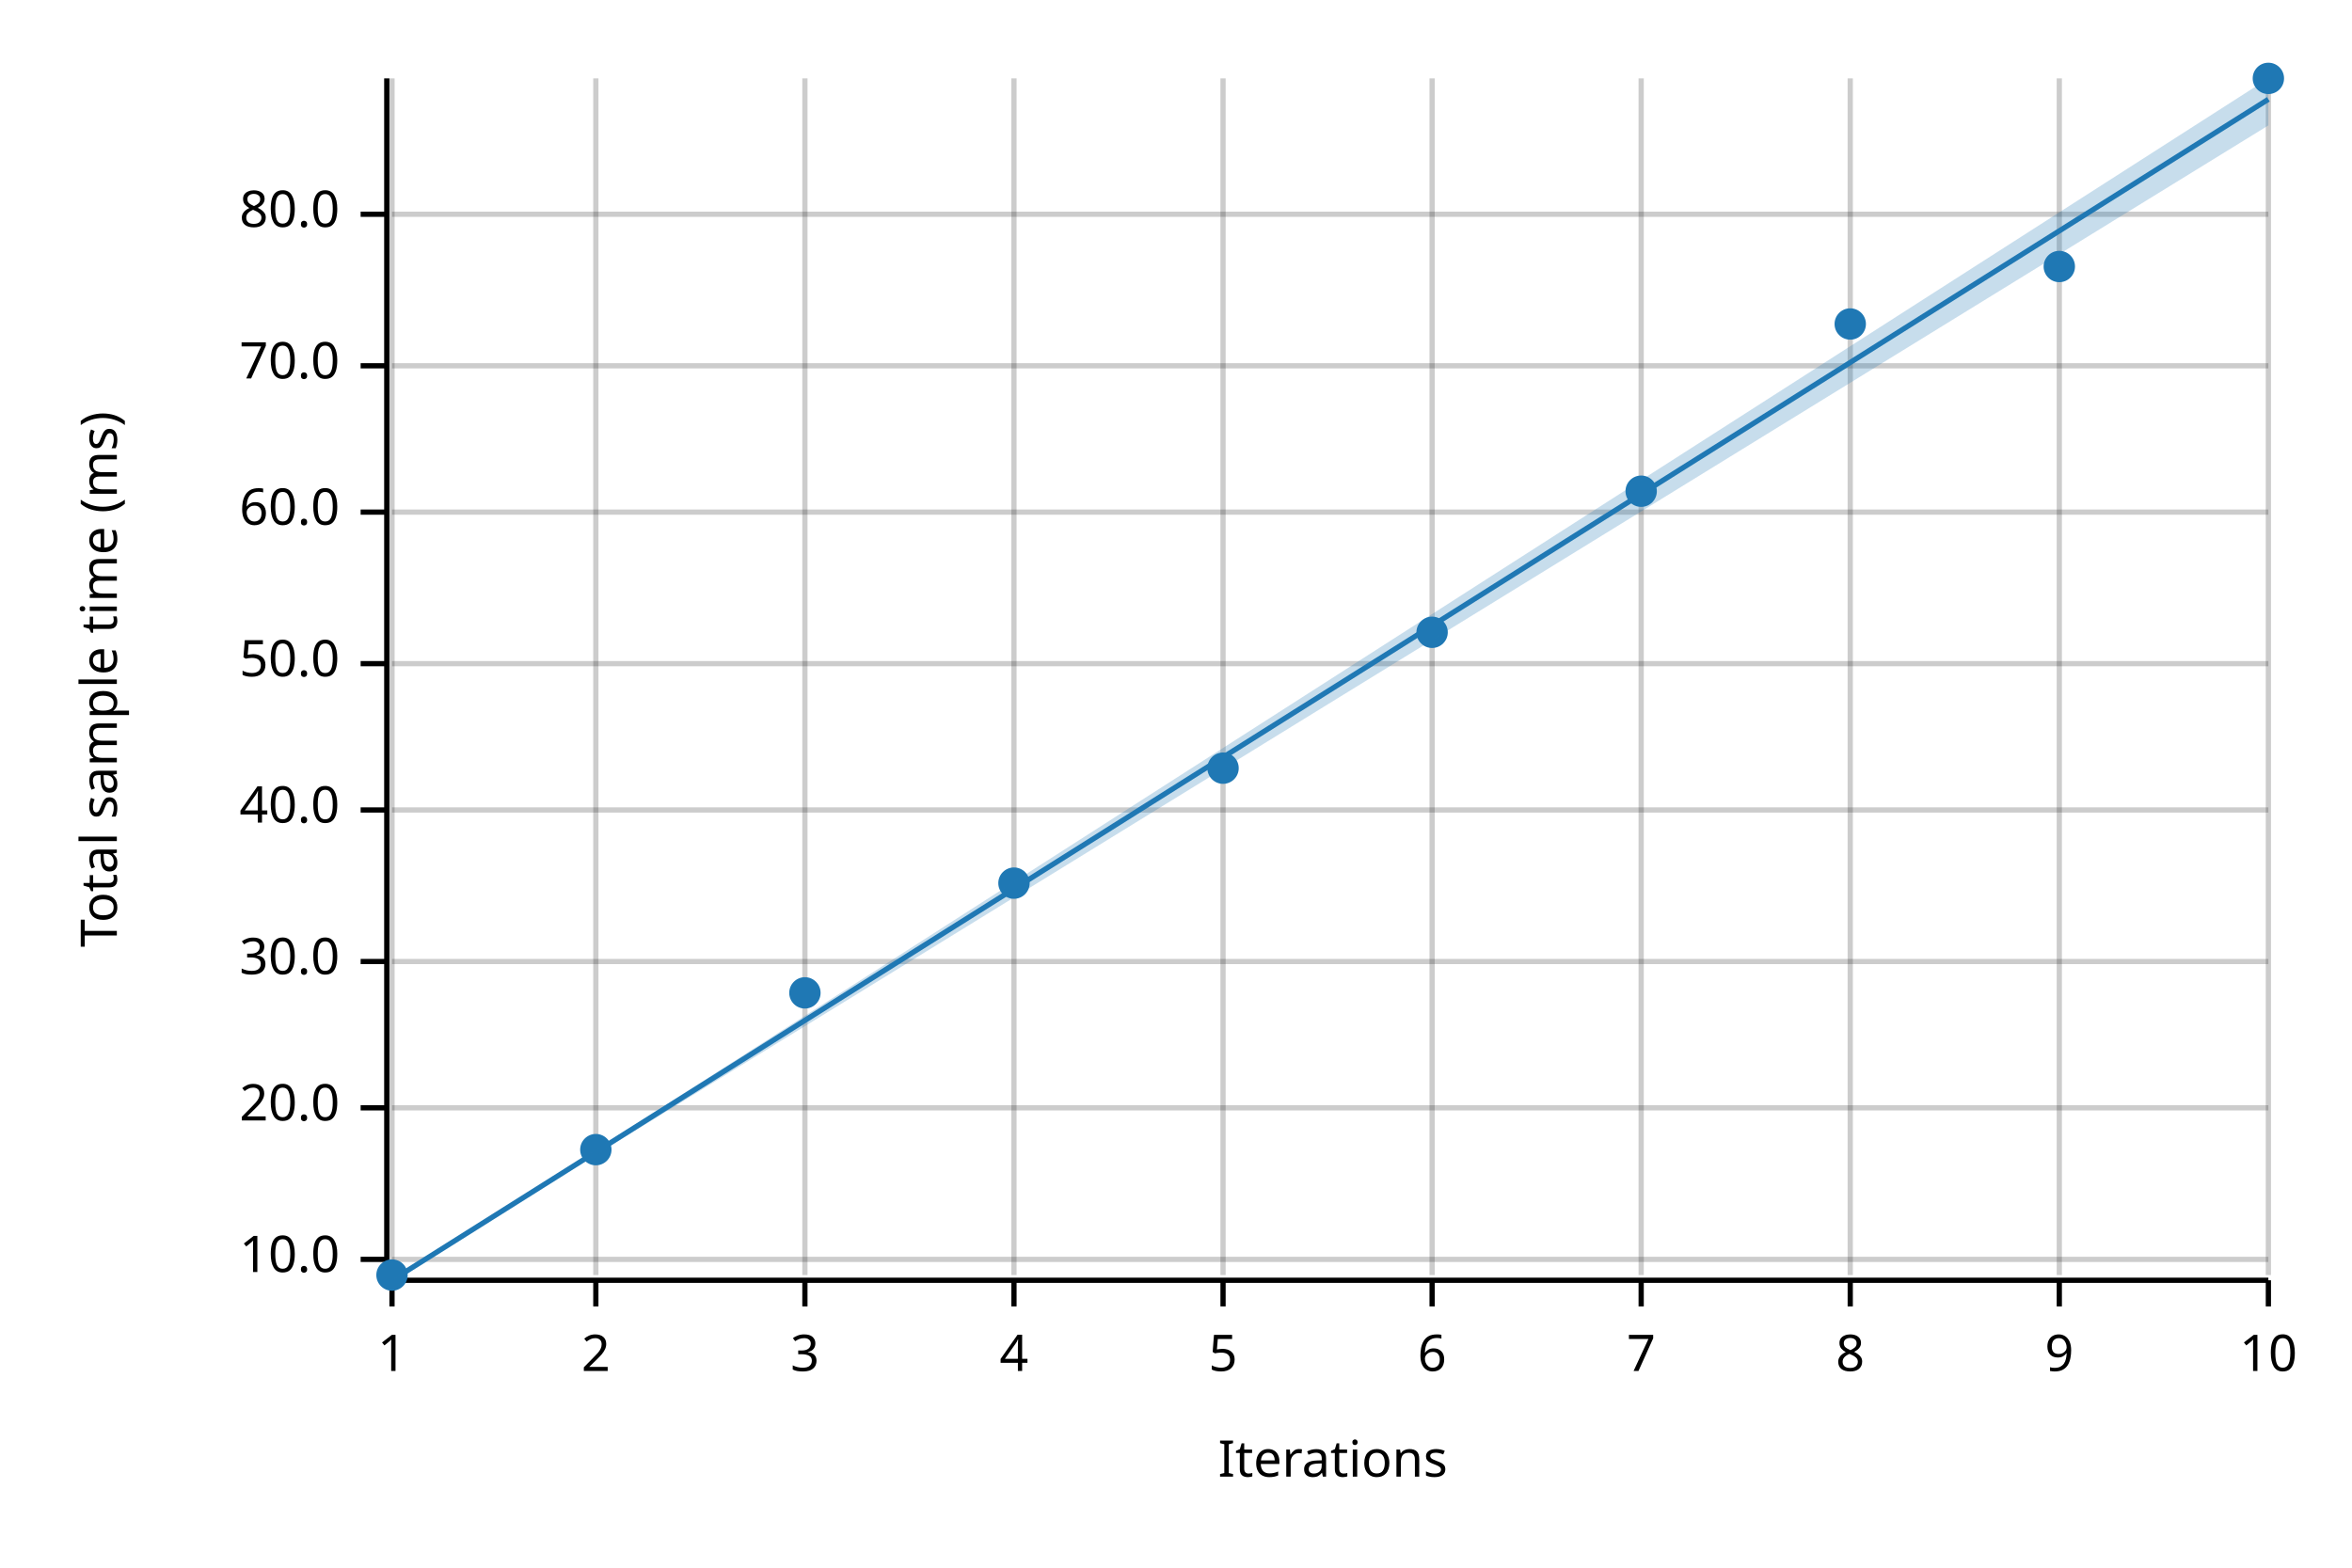
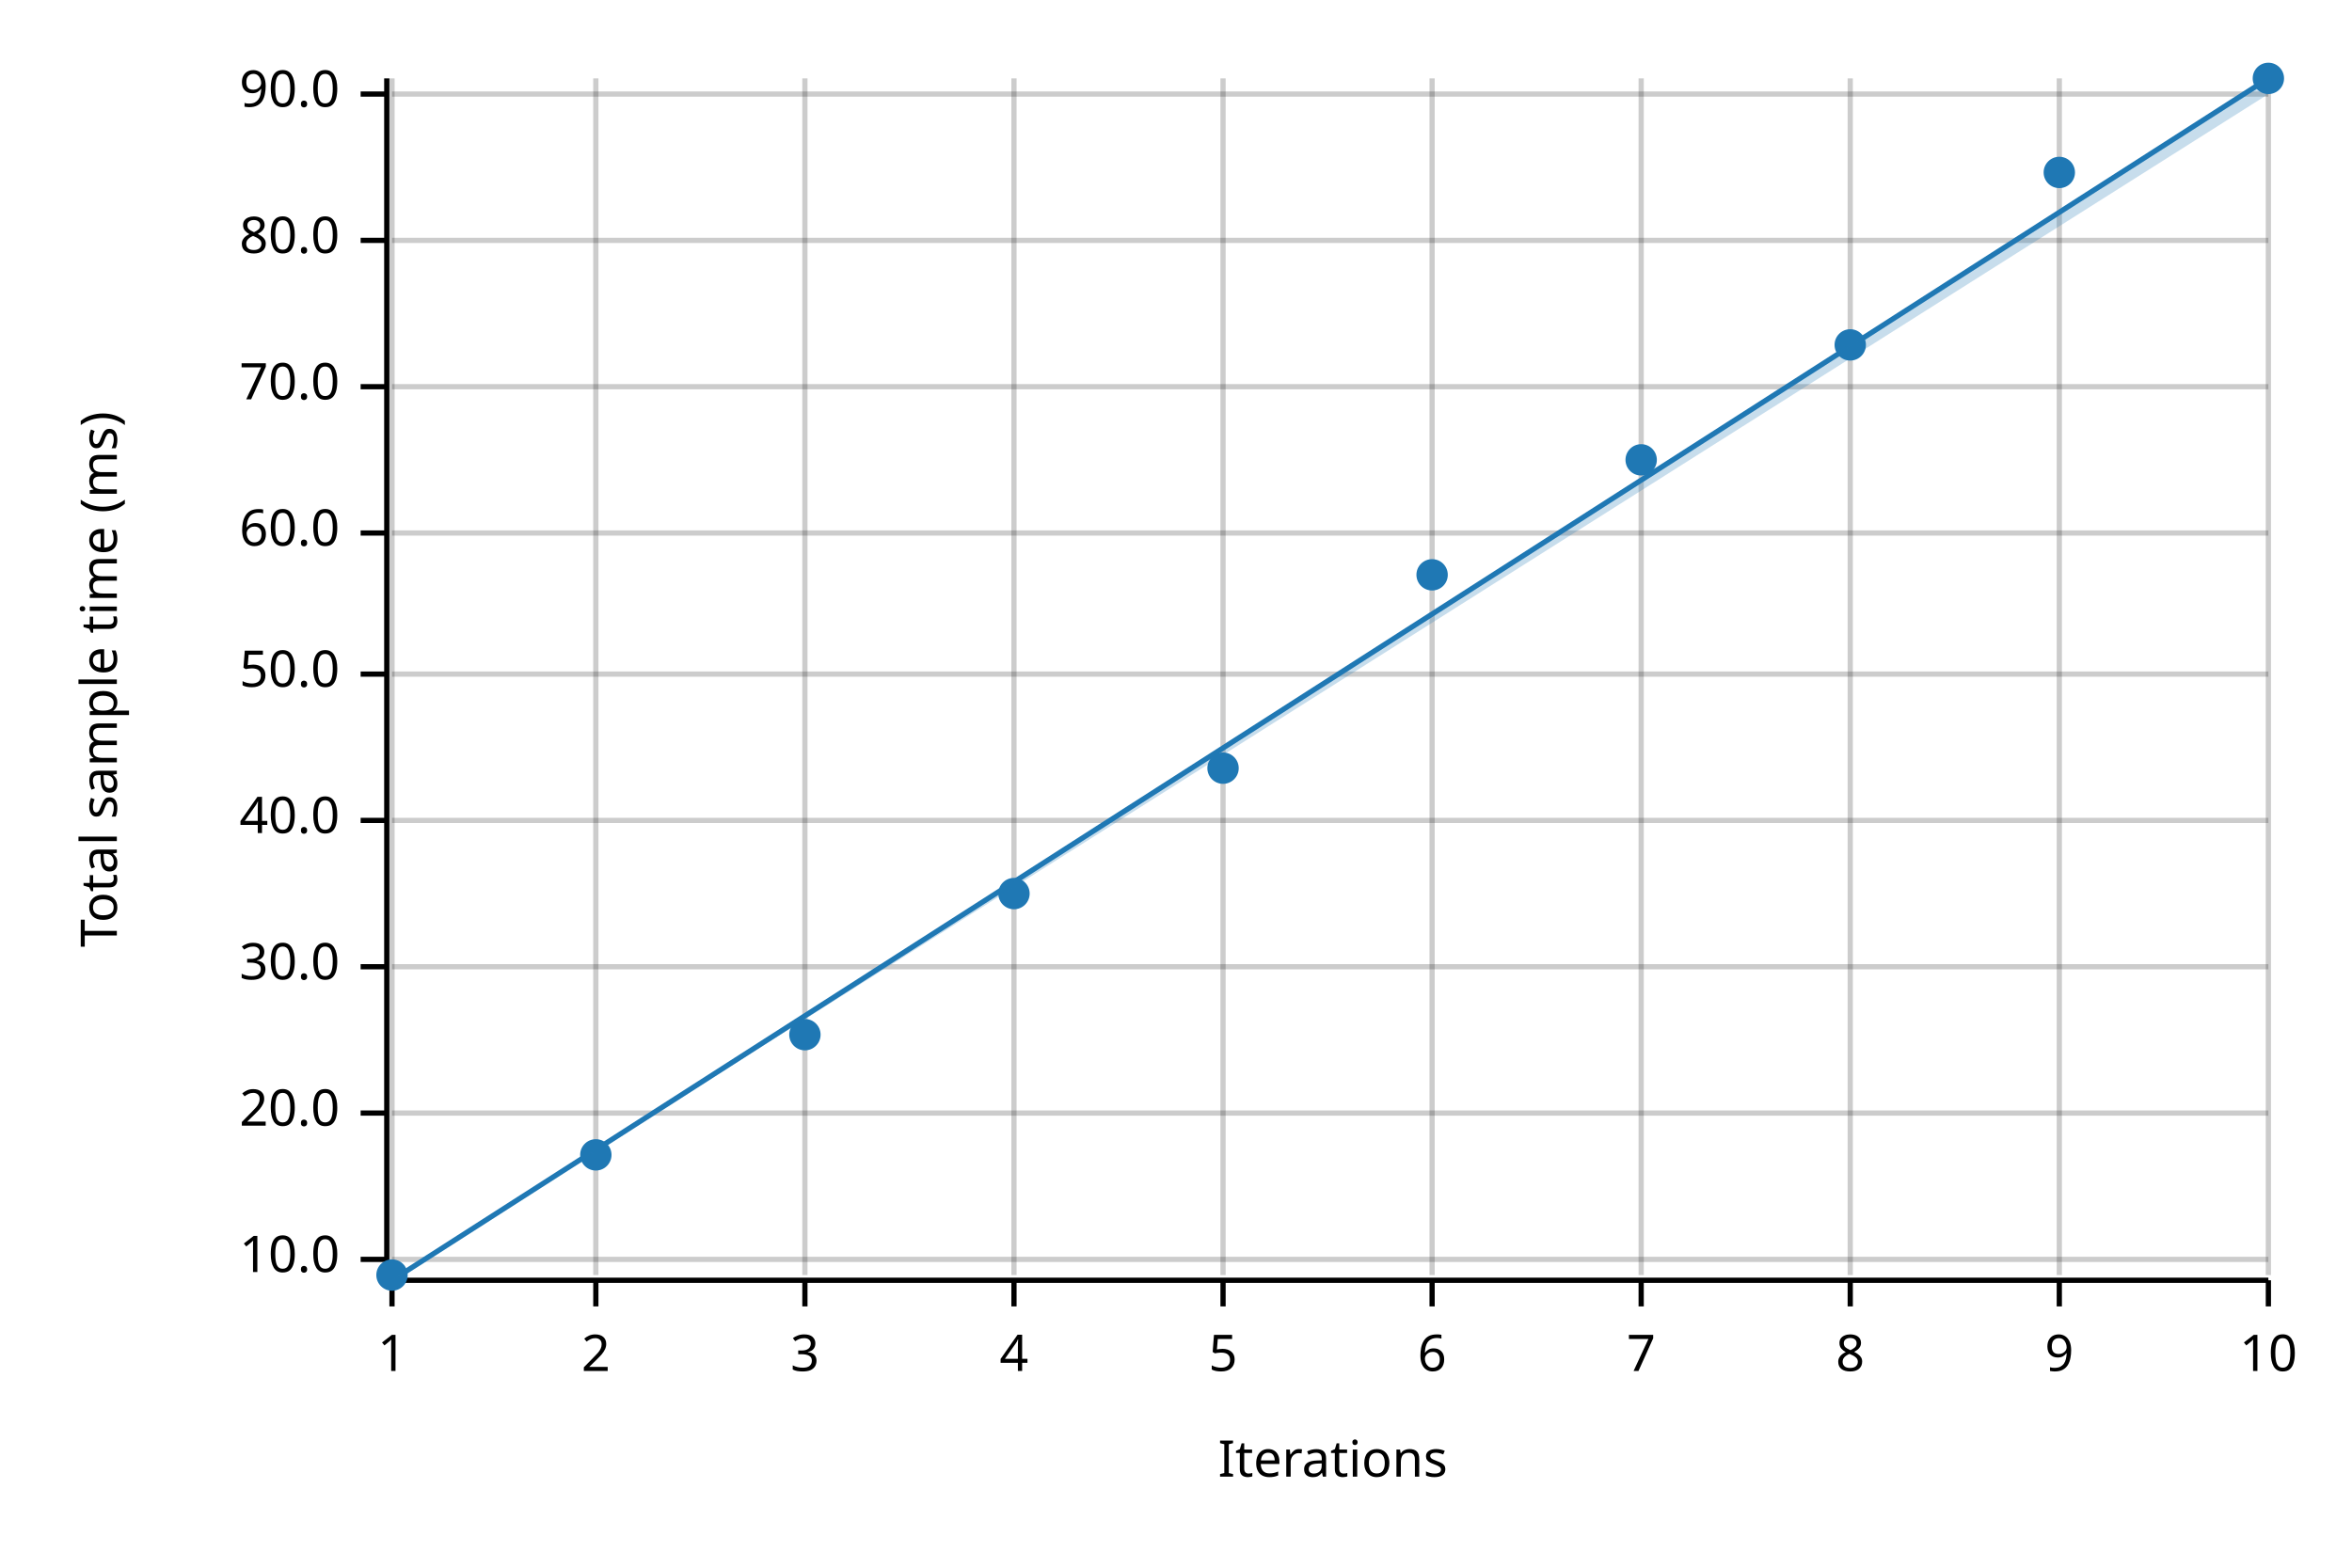
<svg xmlns="http://www.w3.org/2000/svg" width="450" height="300" viewBox="0 0 450 300">
  <text x="15" y="130" dy="0.76em" text-anchor="middle" font-family="sans-serif" font-size="9.677" opacity="1" fill="#000000" transform="rotate(270, 15, 130)">
Total sample time (ms)
</text>
  <text x="255" y="285" dy="-0.5ex" text-anchor="middle" font-family="sans-serif" font-size="9.677" opacity="1" fill="#000000">
Iterations
</text>
  <line opacity="0.2" stroke="#000000" stroke-width="1" x1="75" y1="244" x2="75" y2="15" />
  <line opacity="0.2" stroke="#000000" stroke-width="1" x1="114" y1="244" x2="114" y2="15" />
  <line opacity="0.2" stroke="#000000" stroke-width="1" x1="154" y1="244" x2="154" y2="15" />
  <line opacity="0.2" stroke="#000000" stroke-width="1" x1="194" y1="244" x2="194" y2="15" />
  <line opacity="0.2" stroke="#000000" stroke-width="1" x1="234" y1="244" x2="234" y2="15" />
  <line opacity="0.2" stroke="#000000" stroke-width="1" x1="274" y1="244" x2="274" y2="15" />
  <line opacity="0.2" stroke="#000000" stroke-width="1" x1="314" y1="244" x2="314" y2="15" />
  <line opacity="0.2" stroke="#000000" stroke-width="1" x1="354" y1="244" x2="354" y2="15" />
  <line opacity="0.2" stroke="#000000" stroke-width="1" x1="394" y1="244" x2="394" y2="15" />
  <line opacity="0.2" stroke="#000000" stroke-width="1" x1="434" y1="244" x2="434" y2="15" />
  <line opacity="0.2" stroke="#000000" stroke-width="1" x1="75" y1="241" x2="434" y2="241" />
-   <line opacity="0.2" stroke="#000000" stroke-width="1" x1="75" y1="212" x2="434" y2="212" />
-   <line opacity="0.2" stroke="#000000" stroke-width="1" x1="75" y1="184" x2="434" y2="184" />
-   <line opacity="0.2" stroke="#000000" stroke-width="1" x1="75" y1="155" x2="434" y2="155" />
-   <line opacity="0.2" stroke="#000000" stroke-width="1" x1="75" y1="127" x2="434" y2="127" />
-   <line opacity="0.2" stroke="#000000" stroke-width="1" x1="75" y1="98" x2="434" y2="98" />
-   <line opacity="0.2" stroke="#000000" stroke-width="1" x1="75" y1="70" x2="434" y2="70" />
-   <line opacity="0.2" stroke="#000000" stroke-width="1" x1="75" y1="41" x2="434" y2="41" />
+   <line opacity="0.2" stroke="#000000" stroke-width="1" x1="75" y1="213" x2="434" y2="213" />
+   <line opacity="0.2" stroke="#000000" stroke-width="1" x1="75" y1="185" x2="434" y2="185" />
+   <line opacity="0.2" stroke="#000000" stroke-width="1" x1="75" y1="157" x2="434" y2="157" />
+   <line opacity="0.2" stroke="#000000" stroke-width="1" x1="75" y1="129" x2="434" y2="129" />
+   <line opacity="0.2" stroke="#000000" stroke-width="1" x1="75" y1="102" x2="434" y2="102" />
+   <line opacity="0.2" stroke="#000000" stroke-width="1" x1="75" y1="74" x2="434" y2="74" />
+   <line opacity="0.2" stroke="#000000" stroke-width="1" x1="75" y1="46" x2="434" y2="46" />
+   <line opacity="0.2" stroke="#000000" stroke-width="1" x1="75" y1="18" x2="434" y2="18" />
  <polyline fill="none" opacity="1" stroke="#000000" stroke-width="1" points="74,15 74,244 " />
  <text x="65" y="241" dy="0.5ex" text-anchor="end" font-family="sans-serif" font-size="9.677" opacity="1" fill="#000000">
10.0
</text>
  <polyline fill="none" opacity="1" stroke="#000000" stroke-width="1" points="69,241 74,241 " />
-   <text x="65" y="212" dy="0.5ex" text-anchor="end" font-family="sans-serif" font-size="9.677" opacity="1" fill="#000000">
+   <text x="65" y="213" dy="0.5ex" text-anchor="end" font-family="sans-serif" font-size="9.677" opacity="1" fill="#000000">
20.0
</text>
-   <polyline fill="none" opacity="1" stroke="#000000" stroke-width="1" points="69,212 74,212 " />
-   <text x="65" y="184" dy="0.5ex" text-anchor="end" font-family="sans-serif" font-size="9.677" opacity="1" fill="#000000">
+   <polyline fill="none" opacity="1" stroke="#000000" stroke-width="1" points="69,213 74,213 " />
+   <text x="65" y="185" dy="0.5ex" text-anchor="end" font-family="sans-serif" font-size="9.677" opacity="1" fill="#000000">
30.0
</text>
-   <polyline fill="none" opacity="1" stroke="#000000" stroke-width="1" points="69,184 74,184 " />
-   <text x="65" y="155" dy="0.5ex" text-anchor="end" font-family="sans-serif" font-size="9.677" opacity="1" fill="#000000">
+   <polyline fill="none" opacity="1" stroke="#000000" stroke-width="1" points="69,185 74,185 " />
+   <text x="65" y="157" dy="0.5ex" text-anchor="end" font-family="sans-serif" font-size="9.677" opacity="1" fill="#000000">
40.0
</text>
-   <polyline fill="none" opacity="1" stroke="#000000" stroke-width="1" points="69,155 74,155 " />
-   <text x="65" y="127" dy="0.5ex" text-anchor="end" font-family="sans-serif" font-size="9.677" opacity="1" fill="#000000">
+   <polyline fill="none" opacity="1" stroke="#000000" stroke-width="1" points="69,157 74,157 " />
+   <text x="65" y="129" dy="0.5ex" text-anchor="end" font-family="sans-serif" font-size="9.677" opacity="1" fill="#000000">
50.0
</text>
-   <polyline fill="none" opacity="1" stroke="#000000" stroke-width="1" points="69,127 74,127 " />
-   <text x="65" y="98" dy="0.5ex" text-anchor="end" font-family="sans-serif" font-size="9.677" opacity="1" fill="#000000">
+   <polyline fill="none" opacity="1" stroke="#000000" stroke-width="1" points="69,129 74,129 " />
+   <text x="65" y="102" dy="0.5ex" text-anchor="end" font-family="sans-serif" font-size="9.677" opacity="1" fill="#000000">
60.0
</text>
-   <polyline fill="none" opacity="1" stroke="#000000" stroke-width="1" points="69,98 74,98 " />
-   <text x="65" y="70" dy="0.5ex" text-anchor="end" font-family="sans-serif" font-size="9.677" opacity="1" fill="#000000">
+   <polyline fill="none" opacity="1" stroke="#000000" stroke-width="1" points="69,102 74,102 " />
+   <text x="65" y="74" dy="0.5ex" text-anchor="end" font-family="sans-serif" font-size="9.677" opacity="1" fill="#000000">
70.0
</text>
-   <polyline fill="none" opacity="1" stroke="#000000" stroke-width="1" points="69,70 74,70 " />
-   <text x="65" y="41" dy="0.5ex" text-anchor="end" font-family="sans-serif" font-size="9.677" opacity="1" fill="#000000">
+   <polyline fill="none" opacity="1" stroke="#000000" stroke-width="1" points="69,74 74,74 " />
+   <text x="65" y="46" dy="0.5ex" text-anchor="end" font-family="sans-serif" font-size="9.677" opacity="1" fill="#000000">
80.0
</text>
-   <polyline fill="none" opacity="1" stroke="#000000" stroke-width="1" points="69,41 74,41 " />
+   <polyline fill="none" opacity="1" stroke="#000000" stroke-width="1" points="69,46 74,46 " />
+   <text x="65" y="18" dy="0.5ex" text-anchor="end" font-family="sans-serif" font-size="9.677" opacity="1" fill="#000000">
+ 90.0
+ </text>
+   <polyline fill="none" opacity="1" stroke="#000000" stroke-width="1" points="69,18 74,18 " />
  <polyline fill="none" opacity="1" stroke="#000000" stroke-width="1" points="75,245 434,245 " />
  <text x="75" y="255" dy="0.76em" text-anchor="middle" font-family="sans-serif" font-size="9.677" opacity="1" fill="#000000">
1
</text>
  <polyline fill="none" opacity="1" stroke="#000000" stroke-width="1" points="75,245 75,250 " />
  <text x="114" y="255" dy="0.76em" text-anchor="middle" font-family="sans-serif" font-size="9.677" opacity="1" fill="#000000">
2
</text>
  <polyline fill="none" opacity="1" stroke="#000000" stroke-width="1" points="114,245 114,250 " />
  <text x="154" y="255" dy="0.76em" text-anchor="middle" font-family="sans-serif" font-size="9.677" opacity="1" fill="#000000">
3
</text>
  <polyline fill="none" opacity="1" stroke="#000000" stroke-width="1" points="154,245 154,250 " />
  <text x="194" y="255" dy="0.76em" text-anchor="middle" font-family="sans-serif" font-size="9.677" opacity="1" fill="#000000">
4
</text>
  <polyline fill="none" opacity="1" stroke="#000000" stroke-width="1" points="194,245 194,250 " />
  <text x="234" y="255" dy="0.76em" text-anchor="middle" font-family="sans-serif" font-size="9.677" opacity="1" fill="#000000">
5
</text>
  <polyline fill="none" opacity="1" stroke="#000000" stroke-width="1" points="234,245 234,250 " />
  <text x="274" y="255" dy="0.76em" text-anchor="middle" font-family="sans-serif" font-size="9.677" opacity="1" fill="#000000">
6
</text>
  <polyline fill="none" opacity="1" stroke="#000000" stroke-width="1" points="274,245 274,250 " />
  <text x="314" y="255" dy="0.76em" text-anchor="middle" font-family="sans-serif" font-size="9.677" opacity="1" fill="#000000">
7
</text>
  <polyline fill="none" opacity="1" stroke="#000000" stroke-width="1" points="314,245 314,250 " />
  <text x="354" y="255" dy="0.76em" text-anchor="middle" font-family="sans-serif" font-size="9.677" opacity="1" fill="#000000">
8
</text>
  <polyline fill="none" opacity="1" stroke="#000000" stroke-width="1" points="354,245 354,250 " />
  <text x="394" y="255" dy="0.76em" text-anchor="middle" font-family="sans-serif" font-size="9.677" opacity="1" fill="#000000">
9
</text>
  <polyline fill="none" opacity="1" stroke="#000000" stroke-width="1" points="394,245 394,250 " />
  <text x="434" y="255" dy="0.76em" text-anchor="middle" font-family="sans-serif" font-size="9.677" opacity="1" fill="#000000">
10
</text>
  <polyline fill="none" opacity="1" stroke="#000000" stroke-width="1" points="434,245 434,250 " />
  <circle cx="75" cy="244" r="3" opacity="1" fill="#1F78B4" stroke="none" stroke-width="1" />
-   <circle cx="114" cy="220" r="3" opacity="1" fill="#1F78B4" stroke="none" stroke-width="1" />
-   <circle cx="154" cy="190" r="3" opacity="1" fill="#1F78B4" stroke="none" stroke-width="1" />
-   <circle cx="194" cy="169" r="3" opacity="1" fill="#1F78B4" stroke="none" stroke-width="1" />
+   <circle cx="114" cy="221" r="3" opacity="1" fill="#1F78B4" stroke="none" stroke-width="1" />
+   <circle cx="154" cy="198" r="3" opacity="1" fill="#1F78B4" stroke="none" stroke-width="1" />
+   <circle cx="194" cy="171" r="3" opacity="1" fill="#1F78B4" stroke="none" stroke-width="1" />
  <circle cx="234" cy="147" r="3" opacity="1" fill="#1F78B4" stroke="none" stroke-width="1" />
-   <circle cx="274" cy="121" r="3" opacity="1" fill="#1F78B4" stroke="none" stroke-width="1" />
-   <circle cx="314" cy="94" r="3" opacity="1" fill="#1F78B4" stroke="none" stroke-width="1" />
-   <circle cx="354" cy="62" r="3" opacity="1" fill="#1F78B4" stroke="none" stroke-width="1" />
-   <circle cx="394" cy="51" r="3" opacity="1" fill="#1F78B4" stroke="none" stroke-width="1" />
+   <circle cx="274" cy="110" r="3" opacity="1" fill="#1F78B4" stroke="none" stroke-width="1" />
+   <circle cx="314" cy="88" r="3" opacity="1" fill="#1F78B4" stroke="none" stroke-width="1" />
+   <circle cx="354" cy="66" r="3" opacity="1" fill="#1F78B4" stroke="none" stroke-width="1" />
+   <circle cx="394" cy="33" r="3" opacity="1" fill="#1F78B4" stroke="none" stroke-width="1" />
  <circle cx="434" cy="15" r="3" opacity="1" fill="#1F78B4" stroke="none" stroke-width="1" />
-   <polyline fill="none" opacity="1" stroke="#1F78B4" stroke-width="1" points="75,245 434,19 " />
-   <polygon opacity="0.25" fill="#1F78B4" points="75,245 434,24 434,15 " />
+   <polyline fill="none" opacity="1" stroke="#1F78B4" stroke-width="1" points="75,245 434,15 " />
+   <polygon opacity="0.25" fill="#1F78B4" points="75,245 434,18 434,15 " />
</svg>
